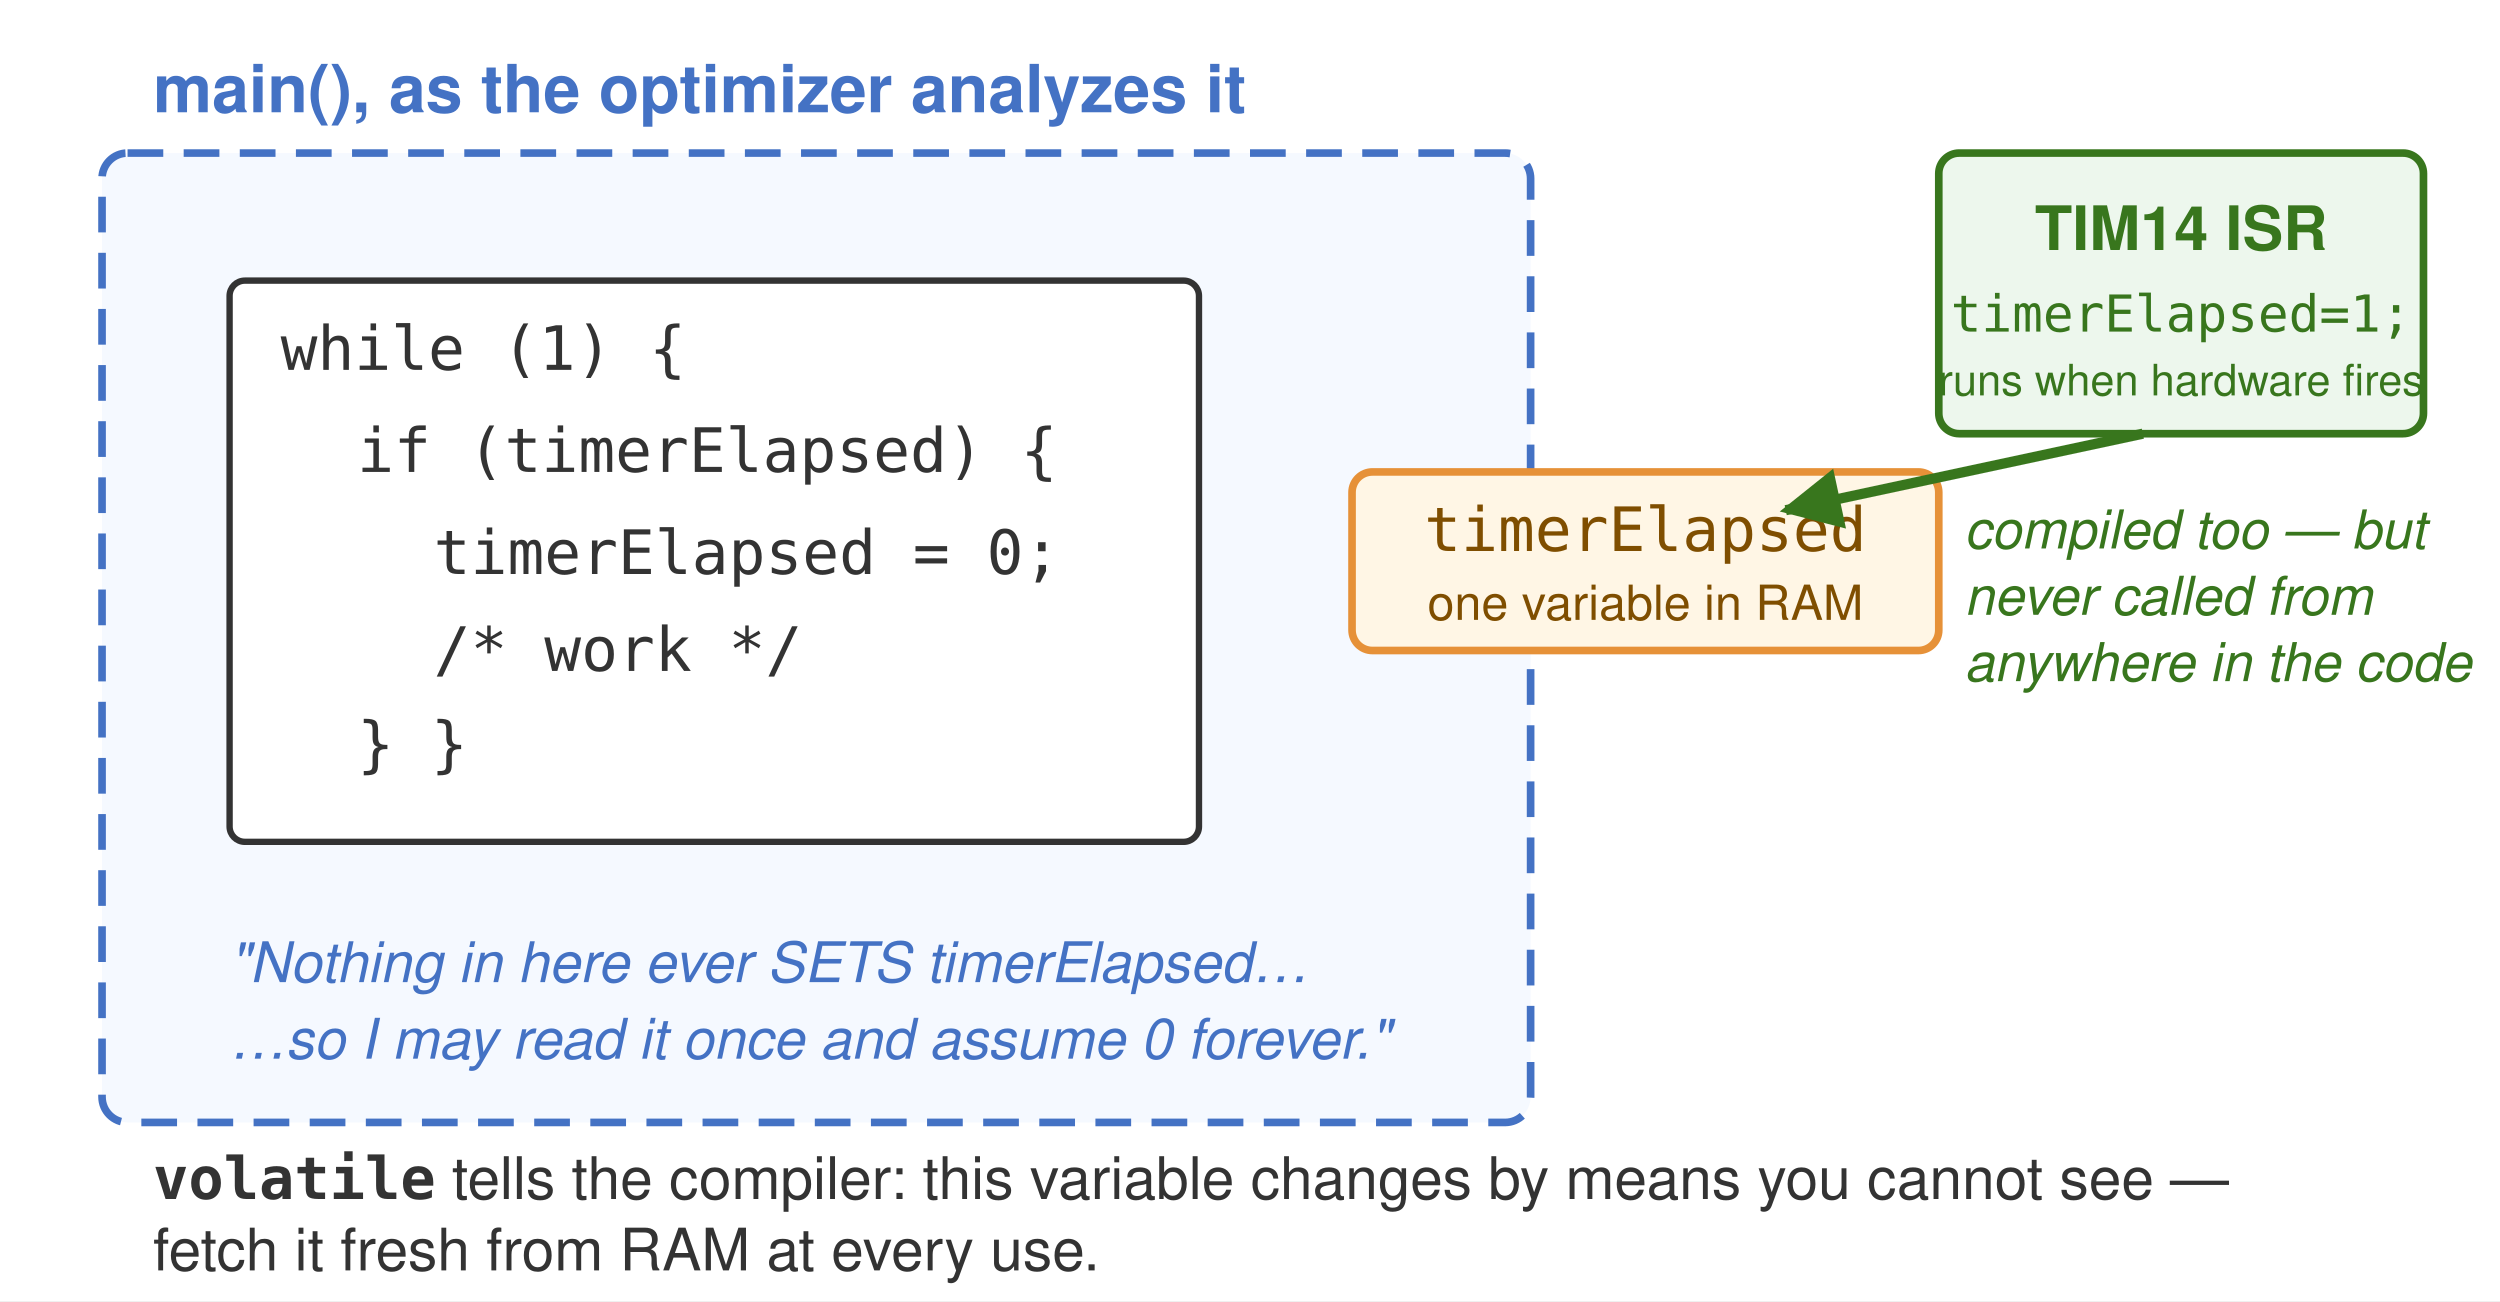
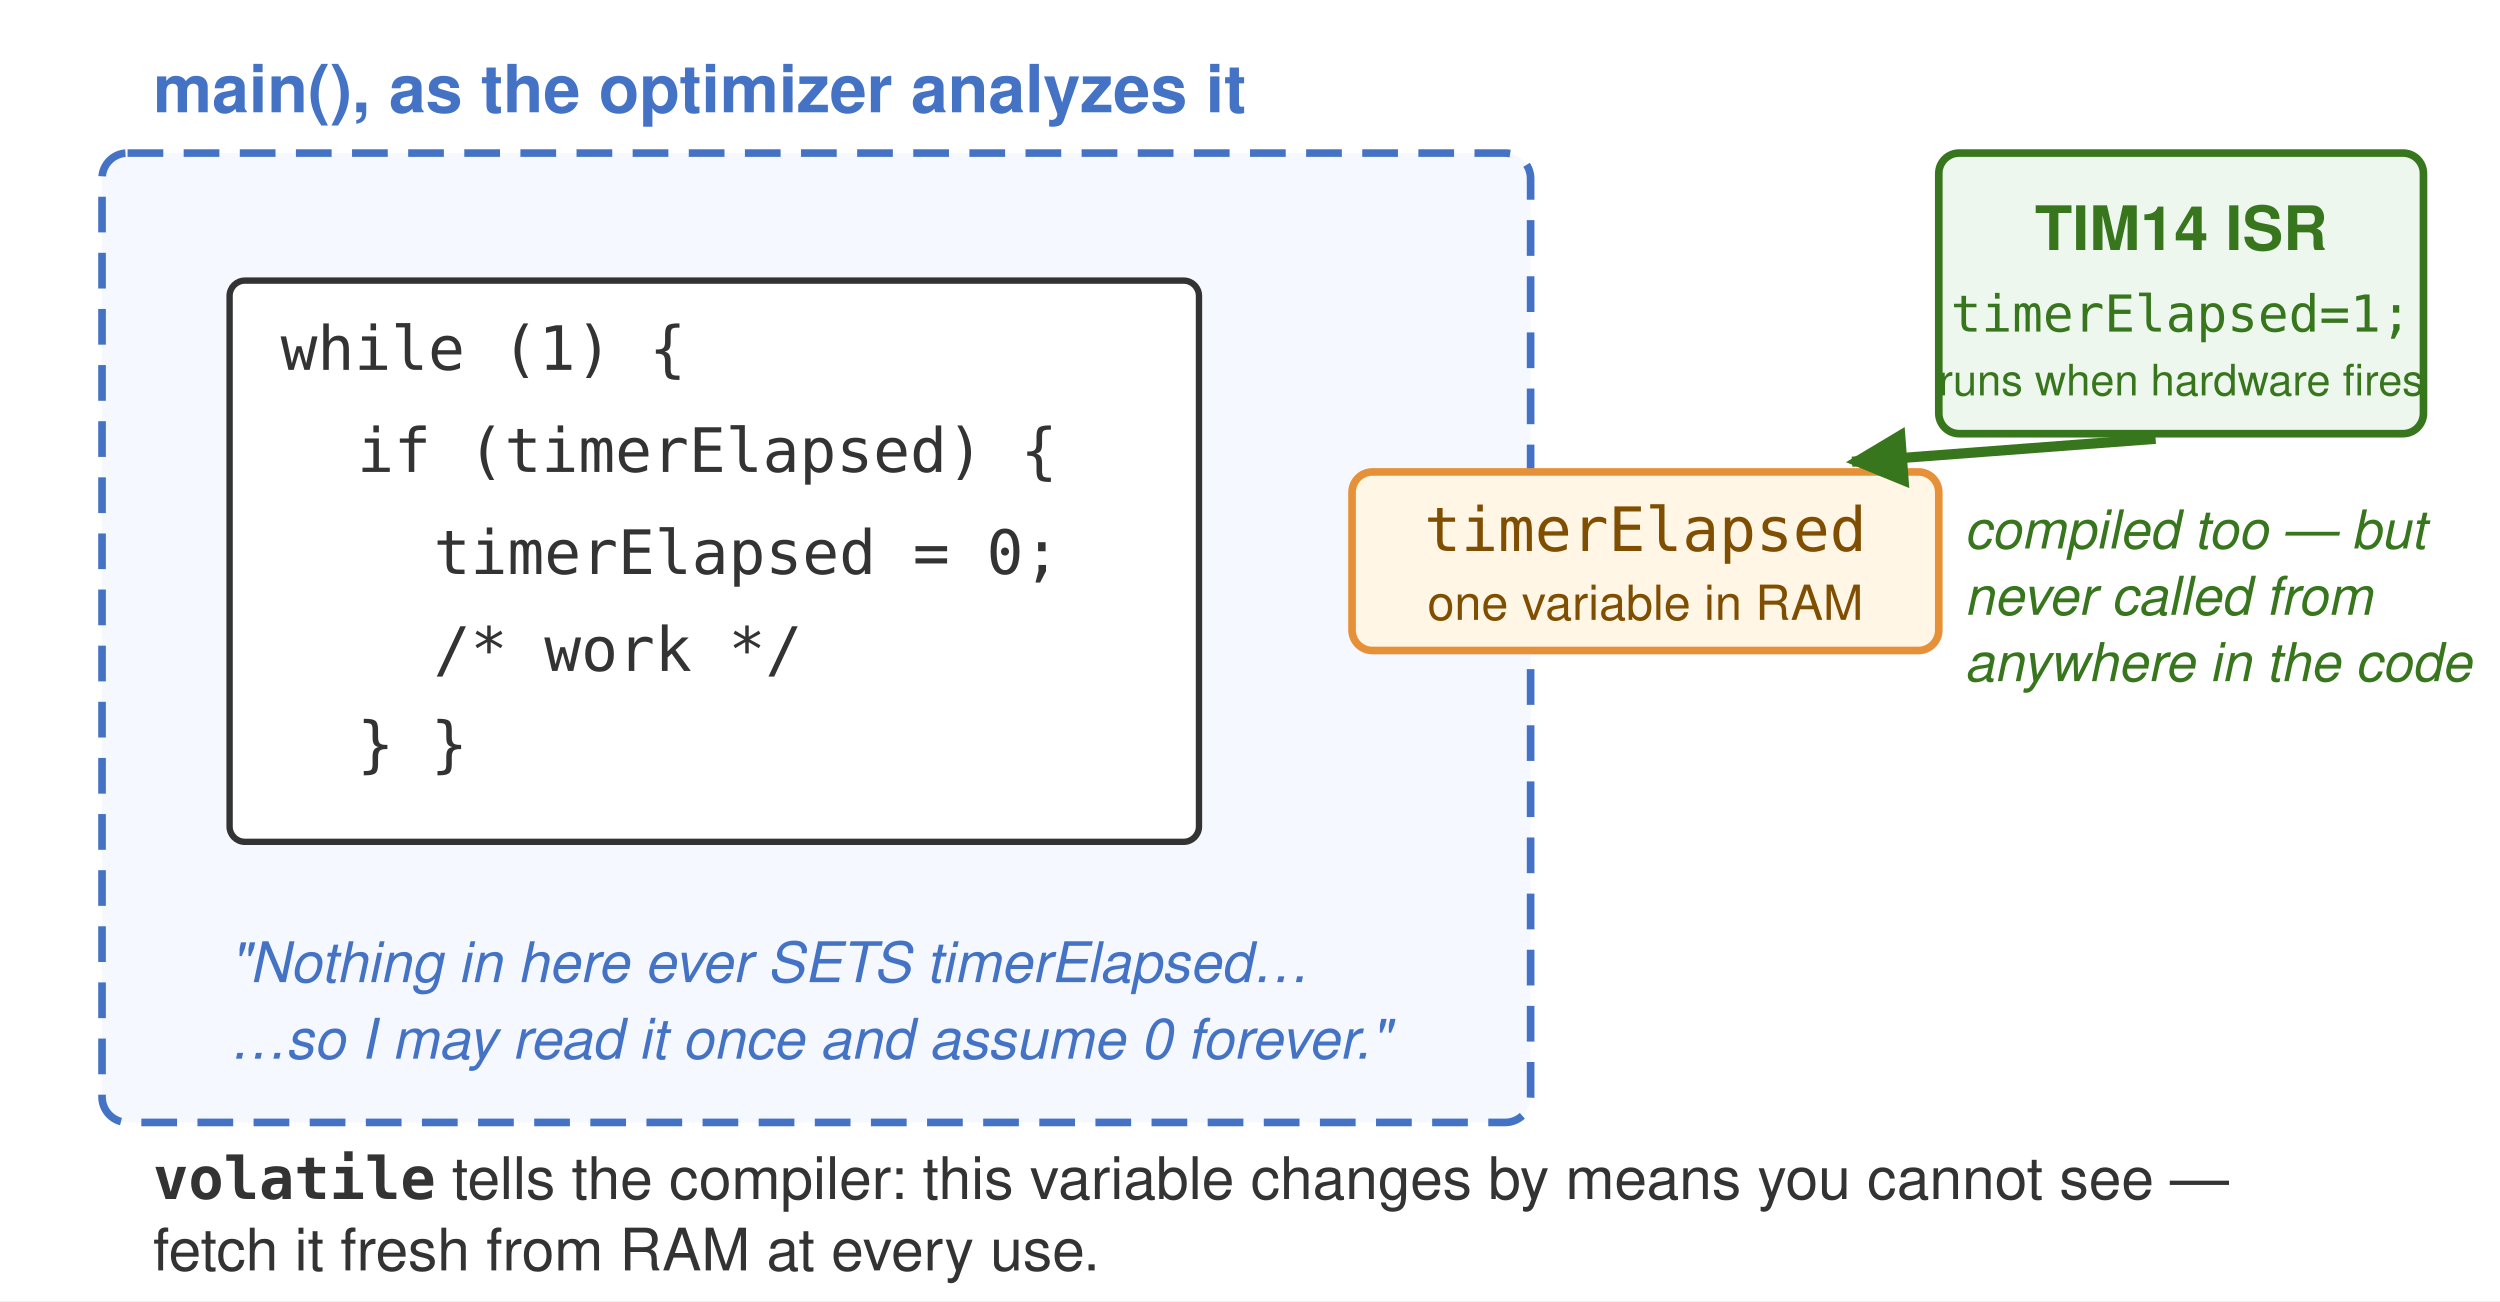
<svg xmlns="http://www.w3.org/2000/svg" viewBox="0 0 980 510" width="980" height="510" font-family="Helvetica, Arial, sans-serif">
  <rect width="100%" height="100%" fill="#ffffff" />
  <rect x="40" y="60" width="560" height="380" fill="#F5F9FF" stroke="#4472C4" stroke-width="3" stroke-dasharray="14 8" rx="10" />
  <text x="60" y="44" font-size="26" fill="#4472C4" font-weight="bold">main(), as the optimizer analyzes it</text>
  <rect x="90" y="110" width="380" height="220" fill="#ffffff" stroke="#333333" stroke-width="2.5" rx="6" />
  <text x="110" y="145" font-size="24" fill="#333333" font-family="Menlo, monospace">while (1) {</text>
  <text x="140" y="185" font-size="24" fill="#333333" font-family="Menlo, monospace">if (timerElapsed) {</text>
  <text x="170" y="225" font-size="24" fill="#333333" font-family="Menlo, monospace">timerElapsed = 0;</text>
  <text x="170" y="263" font-size="24" fill="#333333" font-family="Menlo, monospace">/* work */</text>
  <text x="140" y="300" font-size="24" fill="#333333" font-family="Menlo, monospace">}  }</text>
  <text x="90" y="385" font-size="22" fill="#4472C4" font-style="italic">"Nothing in here ever SETS timerElapsed…</text>
  <text x="90" y="415" font-size="22" fill="#4472C4" font-style="italic">…so I may read it once and assume 0 forever."</text>
  <rect x="530" y="185" width="230" height="70" fill="#FFF6E5" stroke="#E69138" stroke-width="3" rx="8" />
  <text x="645" y="216" font-size="24" text-anchor="middle" fill="#7F4E00" font-family="Menlo, monospace">timerElapsed</text>
  <text x="645" y="243" font-size="19" text-anchor="middle" fill="#7F4E00">one variable in RAM</text>
  <rect x="760" y="60" width="190" height="110" fill="#EDF7ED" stroke="#38761D" stroke-width="3" rx="8" />
  <text x="855" y="98" font-size="24" text-anchor="middle" fill="#38761D" font-weight="bold">TIM14 ISR</text>
  <text x="855" y="130" font-size="20" text-anchor="middle" fill="#38761D" font-family="Menlo, monospace">timerElapsed=1;</text>
  <text x="855" y="155" font-size="17" text-anchor="middle" fill="#38761D">runs when hardware fires</text>
-   <line x1="840" y1="170" x2="700" y2="200" stroke="#38761D" stroke-width="4" marker-end="url(#g)" />
+   <line x1="845" y1="172" x2="726" y2="181" stroke="#38761D" stroke-width="4" marker-end="url(#g)" />
  <defs>
    <marker id="g" viewBox="0 0 10 10" refX="9" refY="5" markerWidth="6" markerHeight="6" orient="auto-start-reverse">
      <path d="M 0 0 L 10 5 L 0 10 z" fill="#38761D" />
    </marker>
  </defs>
  <text x="770" y="215" font-size="21" fill="#38761D" font-style="italic" text-anchor="start">compiled too — but</text>
  <text x="770" y="241" font-size="21" fill="#38761D" font-style="italic" text-anchor="start">never called from</text>
  <text x="770" y="267" font-size="21" fill="#38761D" font-style="italic" text-anchor="start">anywhere in the code</text>
  <text x="60" y="470" font-size="23" fill="#333333">
    <tspan font-family="Menlo, monospace" font-weight="bold">volatile</tspan> tells the compiler: this variable changes by means you cannot see —</text>
  <text x="60" y="498" font-size="23" fill="#333333">fetch it fresh from RAM at every use.</text>
</svg>
